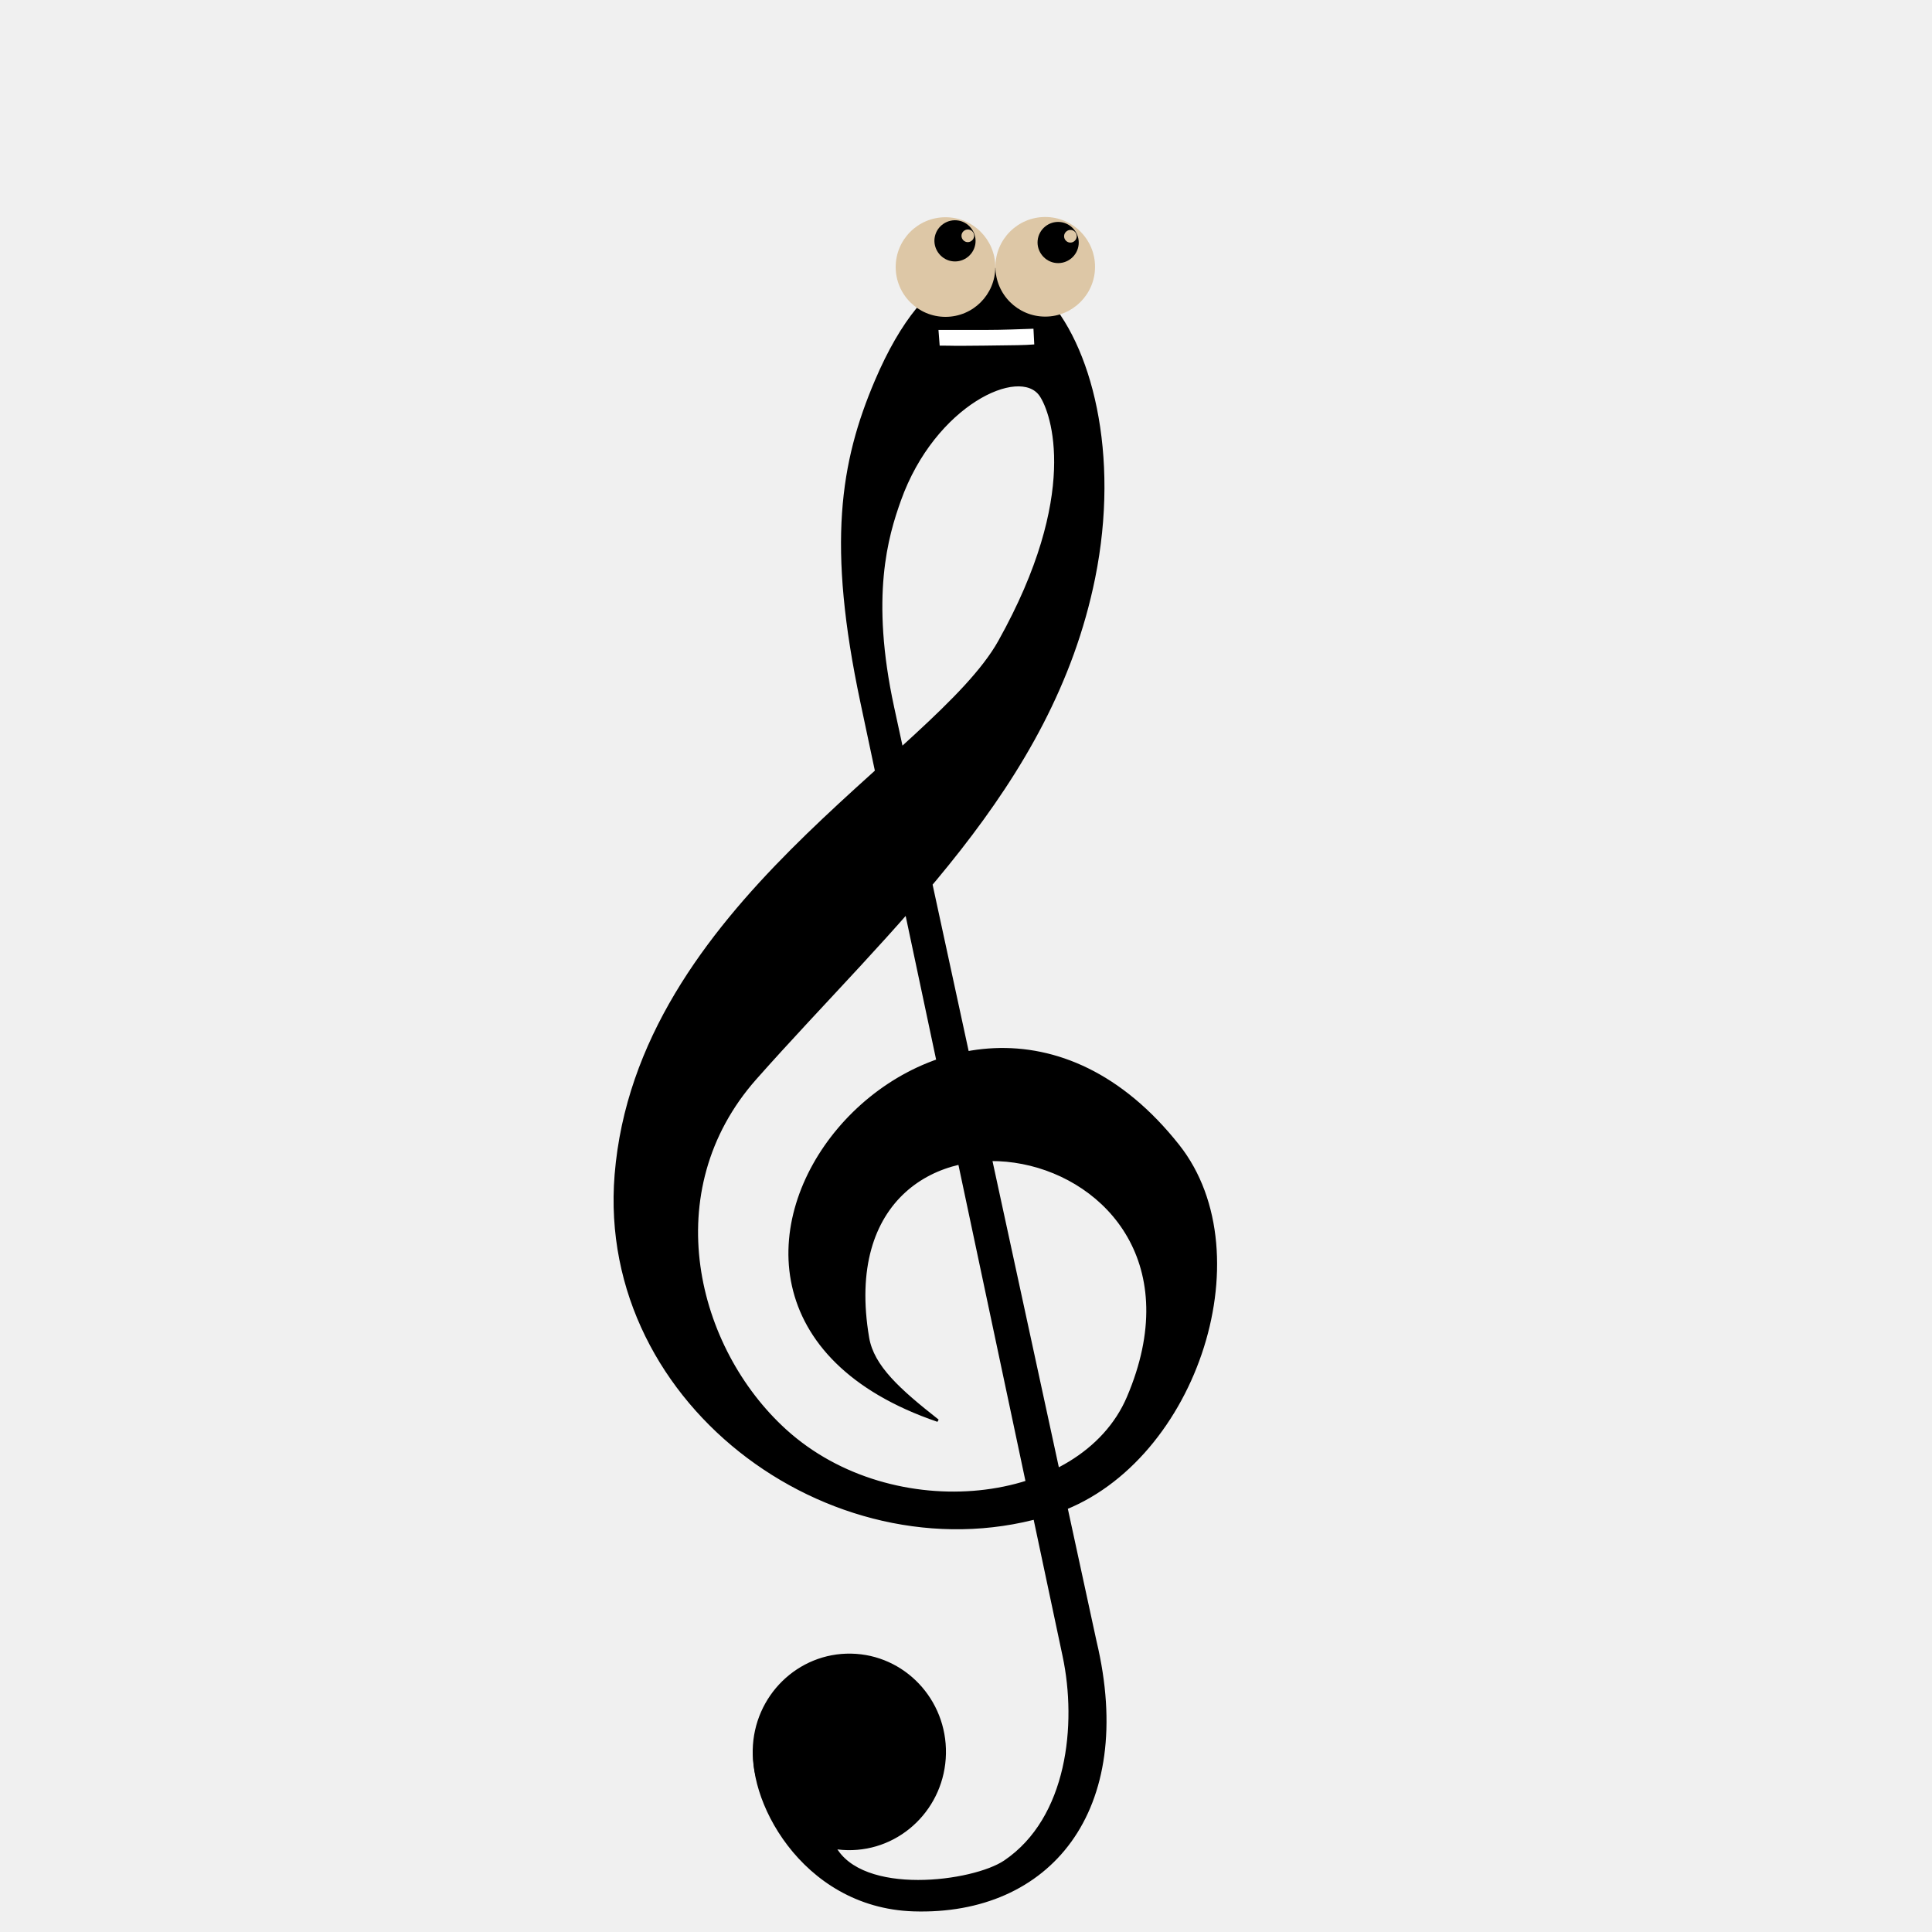
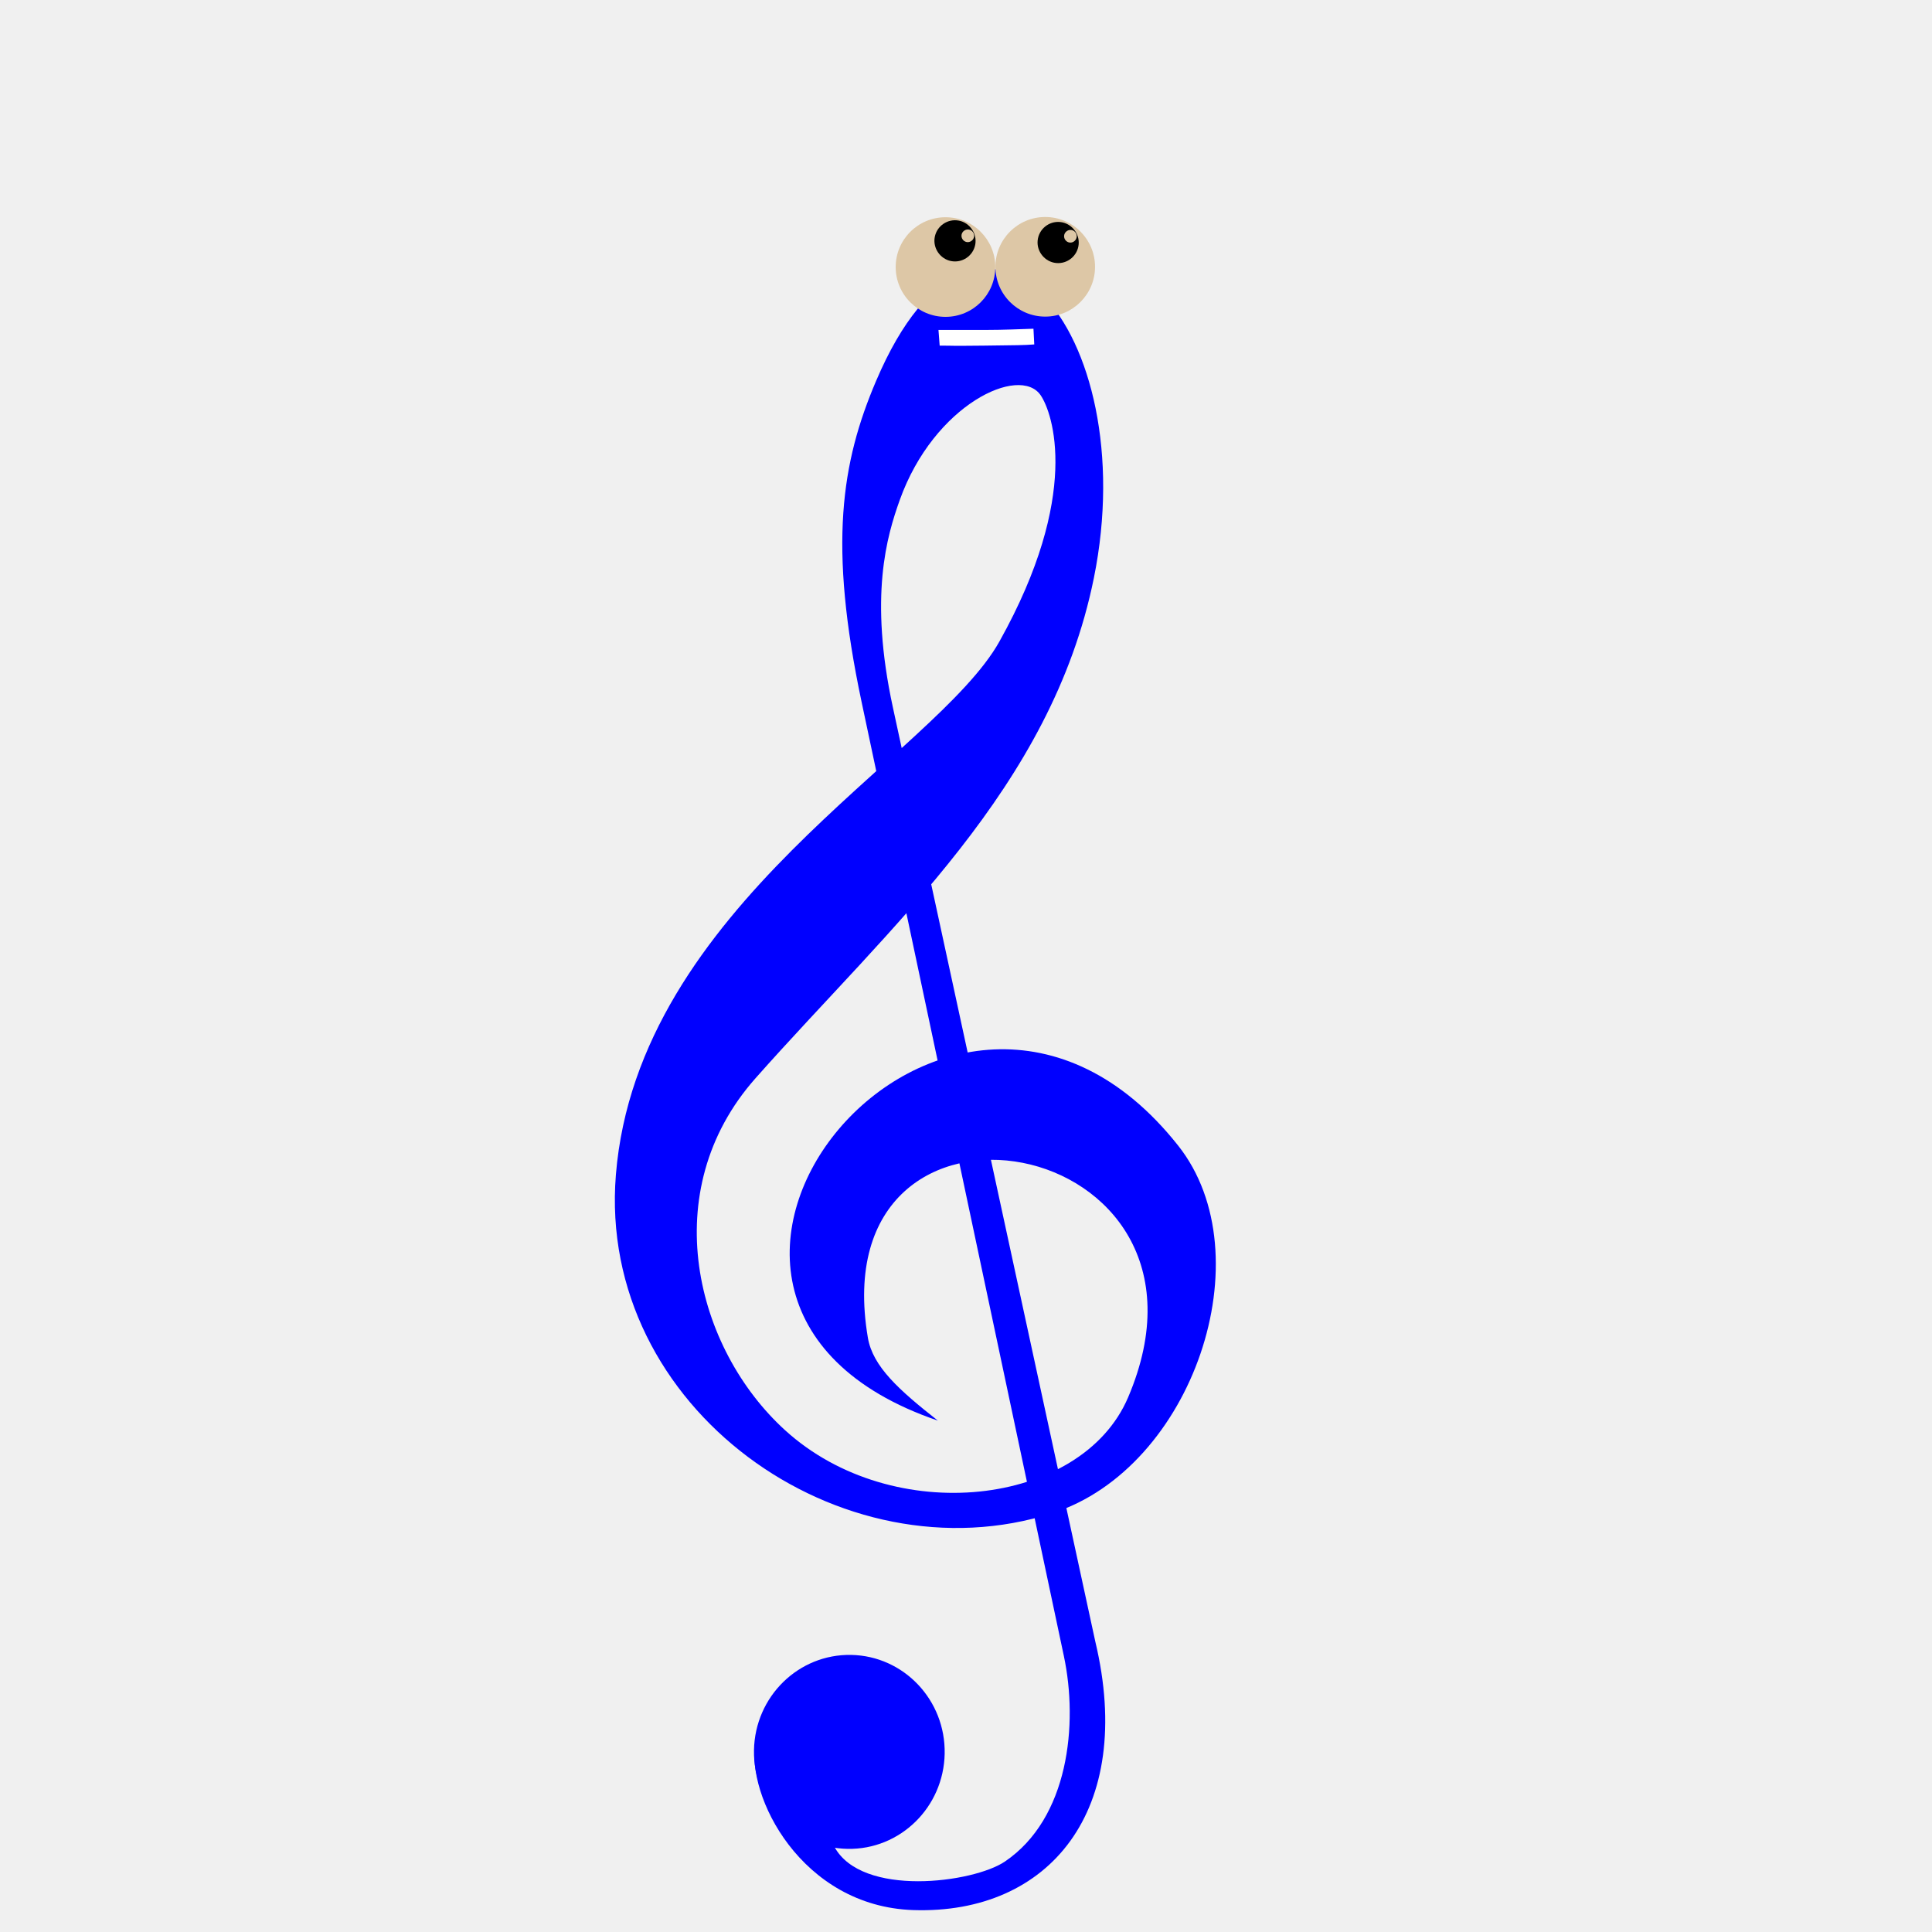
<svg xmlns="http://www.w3.org/2000/svg" xml:space="preserve" style="enable-background:new -57 180.9 480 480;" viewBox="-57 180.9 480 480" y="0px" x="0px" id="Layer_1" version="1.1">
  <defs id="defs5310" />
  <style id="style5297" type="text/css">
	.st0{fill:#FFFFFF;}
	.st1{fill:#4400FF;}
</style>
  <g transform="matrix(6.281062,0,0,6.281062,31.90453,215.8294)" id="page1">
-     <g transform="matrix(1.010278,0,0,1.010278,-24.38602,-0.986803)" id="g1876">
-       <path style="fill:#000000;fill-opacity:1;fill-rule:nonzero;stroke:#000000;stroke-width:0.1;stroke-linecap:butt;stroke-linejoin:miter;stroke-miterlimit:4;stroke-dasharray:none;stroke-opacity:1" d="m 39.709,63.679 c -0.392,2.092 1.791,6.436 6.182,6.578 5.308,0.172 8.7,-3.889 7.12,-10.516 L 45.087,23.172 c -0.943,-4.353 -0.235,-6.714 0.268,-8.122 1.344,-3.754 4.701,-5.303 5.518,-4.101 0.467,0.686 1.595,3.895 -1.617,9.642 -2.505,4.482 -14.159,10.359 -15.015,20.877 -0.74,9.146 8.834,15.901 17.098,13.246 5.486,-1.763 8.315,-10.09 4.919,-14.385 C 47.296,28.994 32.924,46.341 46.847,51.093 45.333,49.902 44.301,48.98 44.108,47.853 42.238,36.877 58.741,39.775 54.294,50.187 52.466,54.469 45.08,55.297 40.874,51.477 37.351,48.278 35.787,42.113 39.708,37.688 45.019,31.694 51.289,26.314 52.954,18.109 54.923,8.406 48.494,0.842 44.429,10.386 c -1.364,3.202 -1.872,6.417 -0.566,12.578 l 7.918,37.348 c 0.567,2.674 0.187,6.353 -2.308,8.044 -1.236,0.838 -5.611,1.414 -6.681,-0.585" id="path1947" />
-       <ellipse ry="3.499" rx="3.44" cy="64.584" cx="44.809" style="fill:#000000;fill-opacity:1;stroke:#000000;stroke-width:0.092;stroke-miterlimit:4;stroke-dasharray:none;stroke-opacity:1" id="path4608" transform="matrix(-1.08512,-0.02036848,0.02036848,-1.08512,90.68868,135.0572)" />
+     <g transform="matrix(1.010278,0,0,1.010278,-24.38602,-0.986803)" id="g1876" style="fill:#0000ff">
+       <path style="fill:#0000ff;fill-opacity:1;fill-rule:nonzero;stroke-linecap:butt;stroke-linejoin:miter;stroke-miterlimit:4;stroke-dasharray:none;stroke-opacity:1" d="m 39.709,63.679 c -0.392,2.092 1.791,6.436 6.182,6.578 5.308,0.172 8.7,-3.889 7.12,-10.516 L 45.087,23.172 c -0.943,-4.353 -0.235,-6.714 0.268,-8.122 1.344,-3.754 4.701,-5.303 5.518,-4.101 0.467,0.686 1.595,3.895 -1.617,9.642 -2.505,4.482 -14.159,10.359 -15.015,20.877 -0.74,9.146 8.834,15.901 17.098,13.246 5.486,-1.763 8.315,-10.09 4.919,-14.385 C 47.296,28.994 32.924,46.341 46.847,51.093 45.333,49.902 44.301,48.98 44.108,47.853 42.238,36.877 58.741,39.775 54.294,50.187 52.466,54.469 45.08,55.297 40.874,51.477 37.351,48.278 35.787,42.113 39.708,37.688 45.019,31.694 51.289,26.314 52.954,18.109 54.923,8.406 48.494,0.842 44.429,10.386 c -1.364,3.202 -1.872,6.417 -0.566,12.578 l 7.918,37.348 c 0.567,2.674 0.187,6.353 -2.308,8.044 -1.236,0.838 -5.611,1.414 -6.681,-0.585" id="path1947" />
+       <ellipse ry="3.499" rx="3.44" cy="64.584" cx="44.809" style="fill-opacity:1;stroke-miterlimit:4;stroke-dasharray:none;stroke-opacity:1;fill:#0000ff" id="path4608" transform="matrix(-1.08512,-0.02036848,0.02036848,-1.08512,90.68868,135.0572)" />
    </g>
  </g>
  <circle r="12.374" cx="177.906" cy="247.247" id="path148" style="font-variation-settings:normal;opacity:1;vector-effect:none;fill:#ddc7a6;fill-opacity:1;fill-rule:evenodd;stroke-width:0.656;stroke-linecap:butt;stroke-linejoin:miter;stroke-miterlimit:4;stroke-dasharray:none;stroke-dashoffset:0;stroke-opacity:1;stop-color:#000000;stop-opacity:1" />
  <circle r="12.374" style="font-variation-settings:normal;opacity:1;vector-effect:none;fill:#ddc7a6;fill-opacity:1;fill-rule:evenodd;stroke-width:0.656;stroke-linecap:butt;stroke-linejoin:miter;stroke-miterlimit:4;stroke-dasharray:none;stroke-dashoffset:0;stroke-opacity:1;stop-color:#000000;stop-opacity:1" id="circle150" cx="202.685" cy="247.186" />
  <path style="stroke-width:0.656" d="m 185.008,239.723 c 0.098,-0.85 -0.421,-1.619 -1.258,-1.782 -0.837,-0.163 -1.683,0.408 -1.846,1.245 -0.163,0.837 0.408,1.683 1.245,1.846 0.837,0.163 1.683,-0.408 1.859,-1.31 v 0 l 0.281,1.993 c -0.538,2.769 -3.231,4.585 -6,4.047 -2.705,-0.526 -4.585,-3.231 -4.047,-6 0.538,-2.769 3.231,-4.585 6,-4.047 2.705,0.526 4.585,3.231 4.047,6" id="path8" />
  <path style="stroke-width:0.656" d="m 210.516,239.686 c 0.016,-0.855 -0.574,-1.571 -1.423,-1.653 -0.849,-0.081 -1.637,0.567 -1.718,1.416 -0.081,0.849 0.567,1.637 1.416,1.718 0.849,0.081 1.637,-0.568 1.725,-1.482 v 0 l 0.471,1.957 c -0.27,2.808 -2.776,4.874 -5.585,4.604 -2.743,-0.264 -4.874,-2.776 -4.604,-5.585 0.27,-2.808 2.776,-4.874 5.585,-4.604 2.743,0.264 4.874,2.776 4.604,5.585" id="path10" />
  <path style="fill:#ffffff" d="m 176.461,266.772 c 4.4,0 1.5,0.1 10.9,0 8.3,-0.1 10,-0.1 12.6,-0.3 l -0.2,-3.9 c -3,0.1 -7.5,0.3 -11.8,0.3 -3.1,0 -6.8,0 -11.8,0" class="st0" id="path14" />
</svg>
